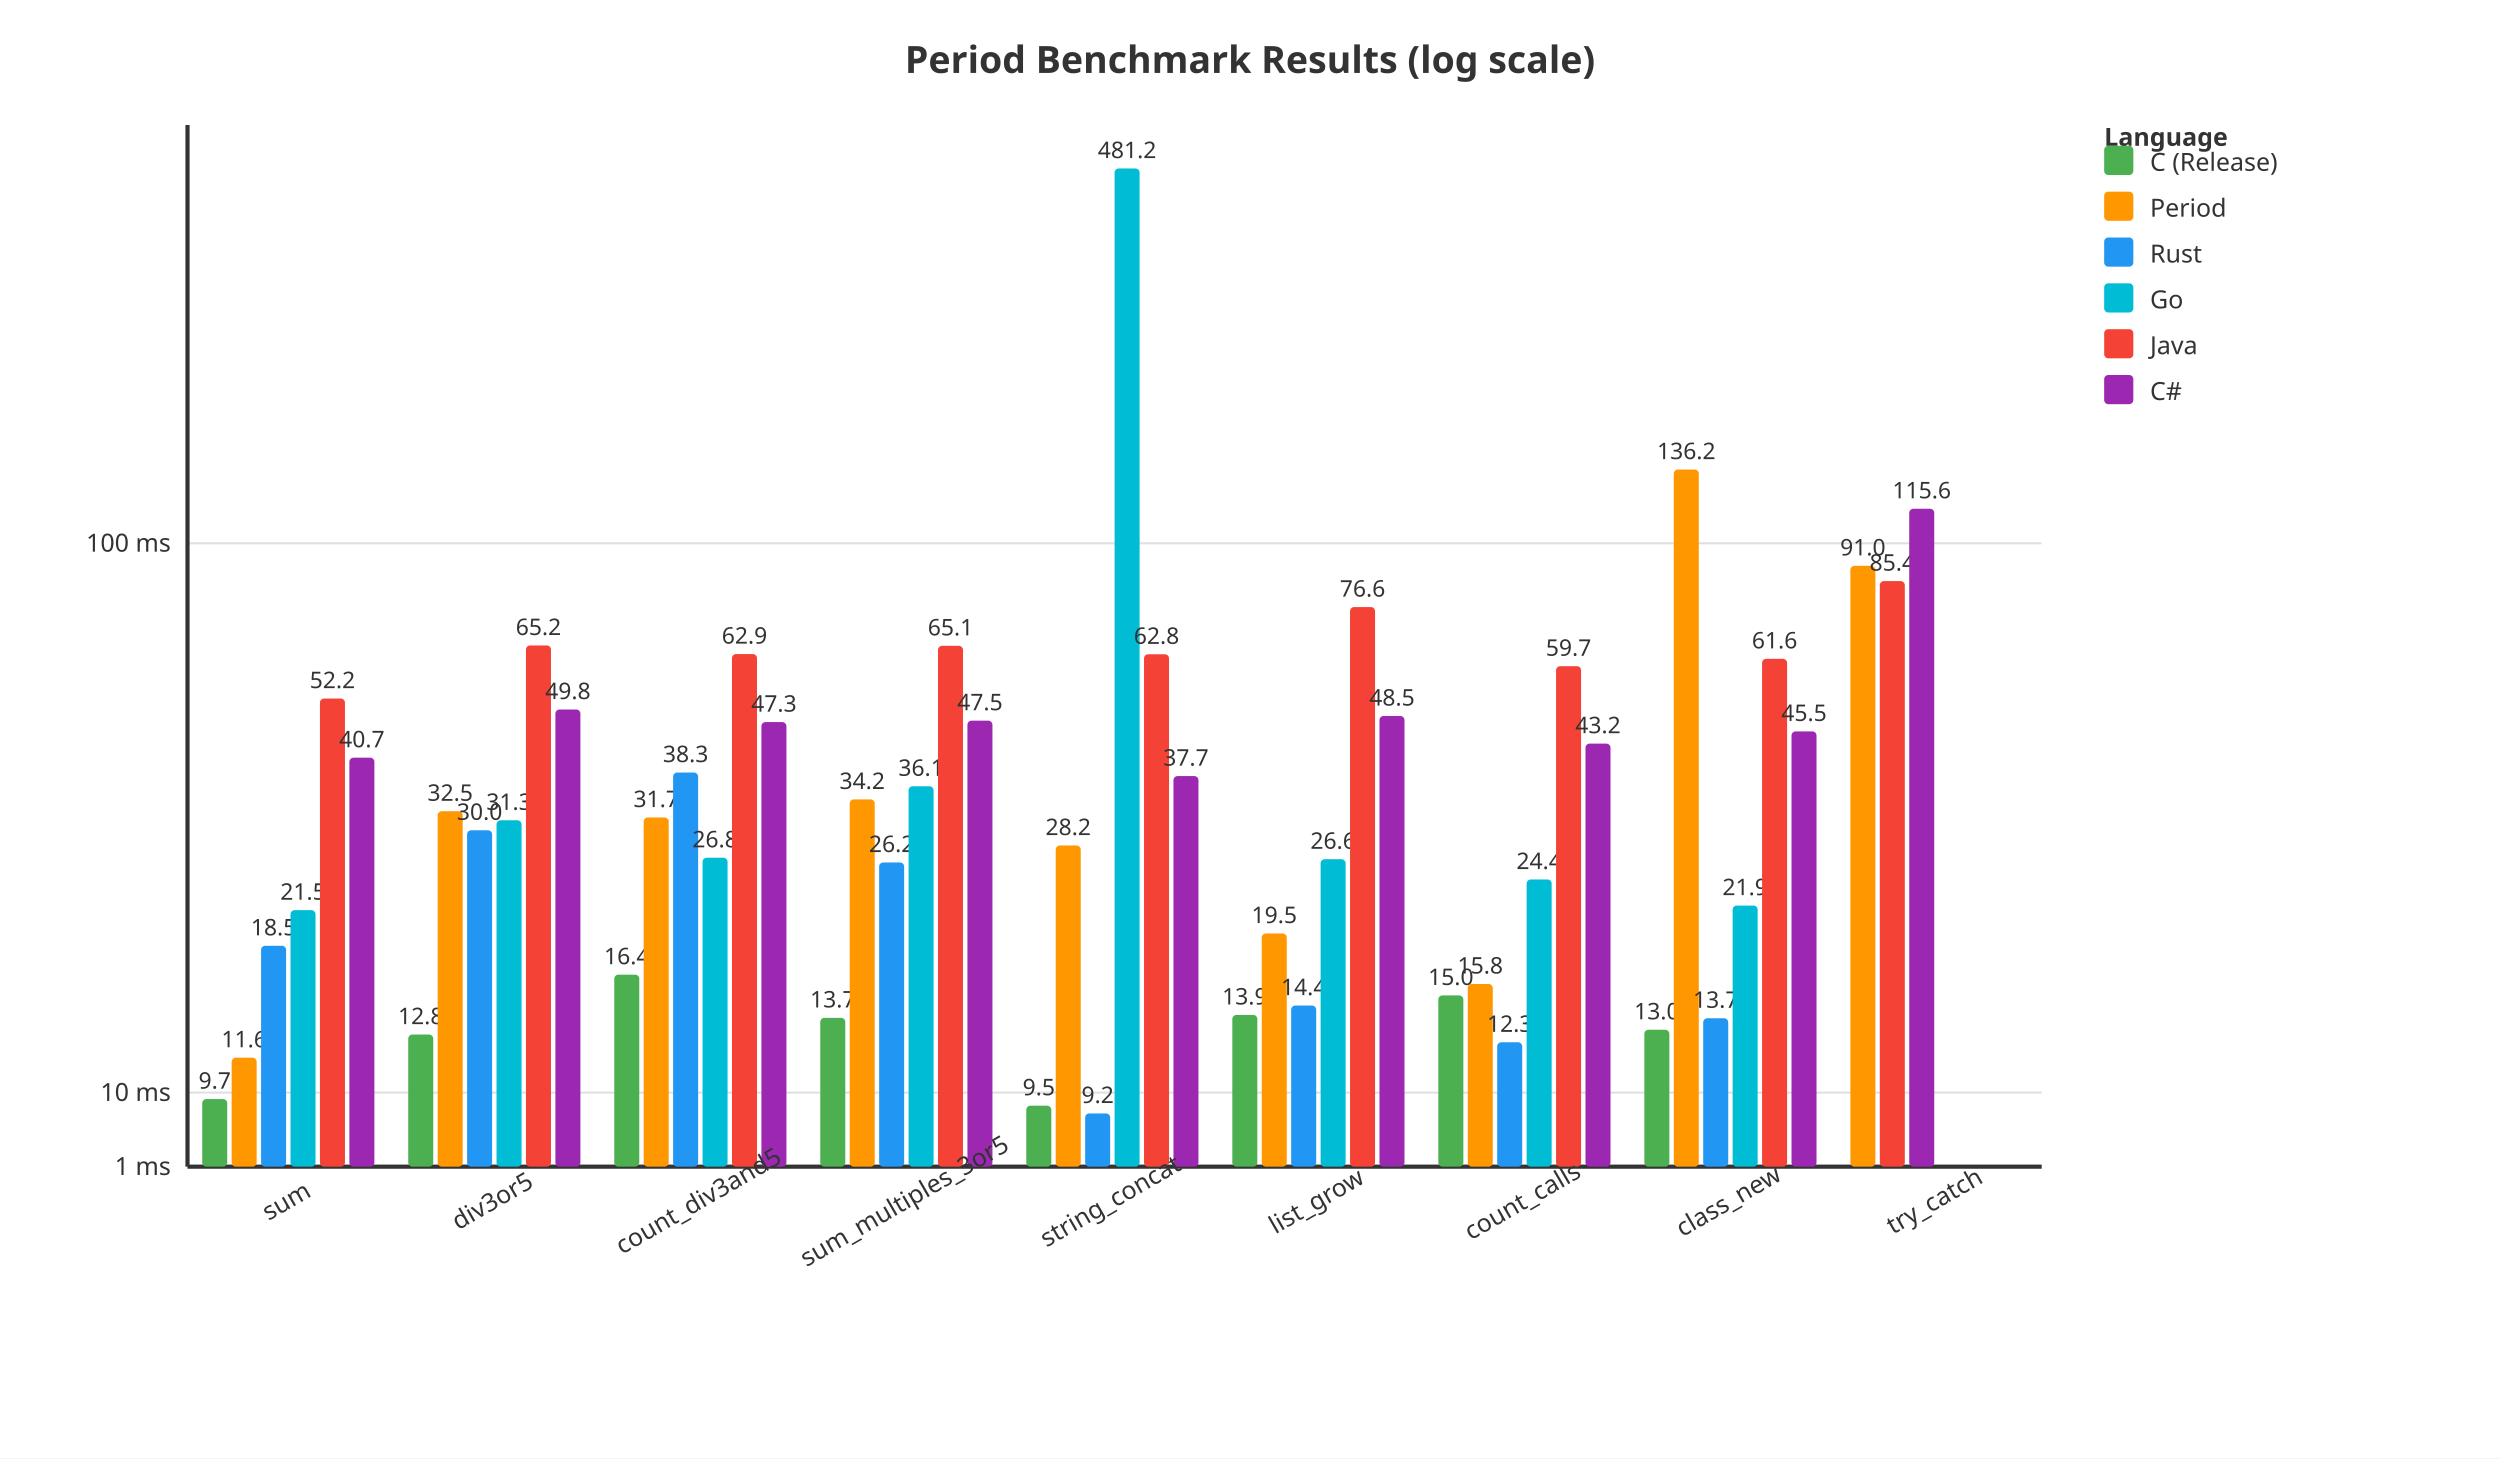
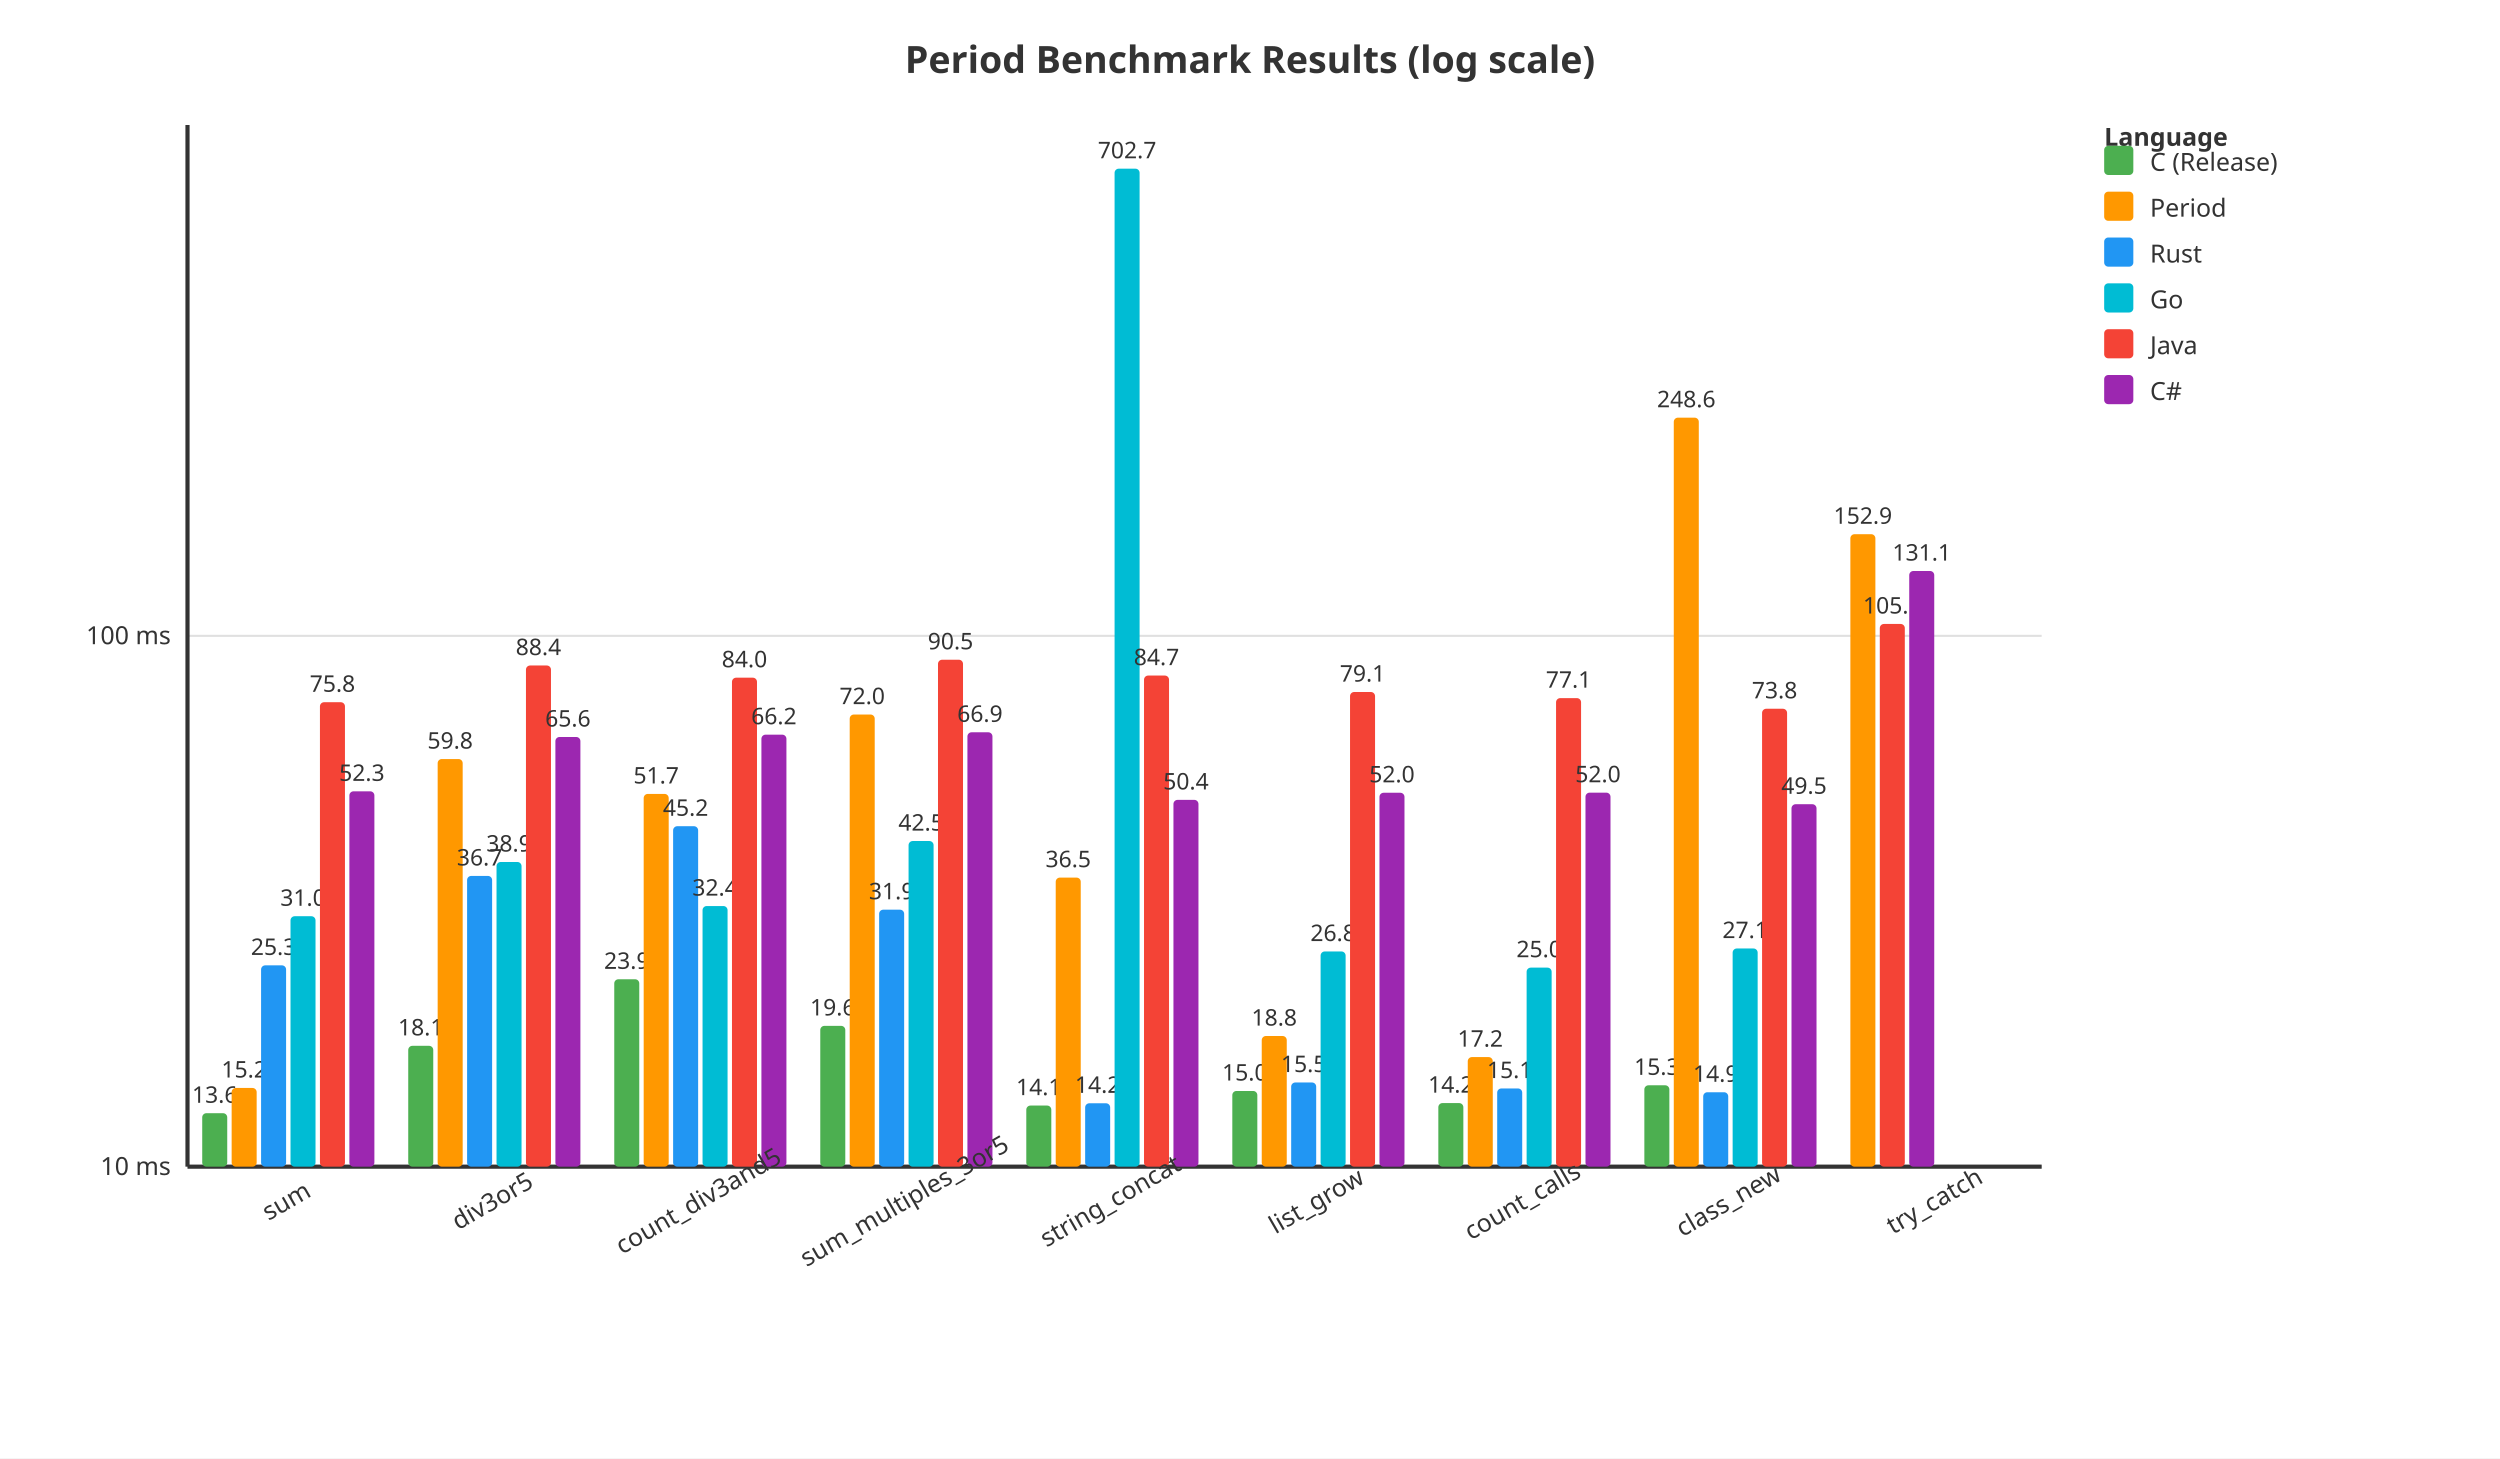
<svg xmlns="http://www.w3.org/2000/svg" width="1200" height="700" viewBox="0 0 1200 700">
  <style>
  text { font-family: sans-serif; font-size: 12px; fill: #333; }
  .title { font-size: 18px; font-weight: bold; }
  .axis { font-size: 12px; }
  .label { font-size: 11px; }
  .grid { stroke: #e0e0e0; stroke-width: 1; }
</style>
  <rect width="1200" height="700" fill="#ffffff" />
  <text x="600" y="35" text-anchor="middle" class="title">Period Benchmark Results (log scale)</text>
  <line x1="90" y1="560.0" x2="980" y2="560.0" class="grid" />
-   <text x="82" y="564.0" text-anchor="end" class="axis">1 ms</text>
-   <line x1="90" y1="524.454" x2="980" y2="524.454" class="grid" />
-   <text x="82" y="528.454" text-anchor="end" class="axis">10 ms</text>
-   <line x1="90" y1="260.786" x2="980" y2="260.786" class="grid" />
-   <text x="82" y="264.786" text-anchor="end" class="axis">100 ms</text>
+   <text x="82" y="564.0" text-anchor="end" class="axis">10 ms</text>
+   <line x1="90" y1="305.209" x2="980" y2="305.209" class="grid" />
+   <text x="82" y="309.209" text-anchor="end" class="axis">100 ms</text>
  <line x1="90" y1="60" x2="90" y2="560" stroke="#333" stroke-width="2" />
  <line x1="90" y1="560" x2="980" y2="560" stroke="#333" stroke-width="2" />
-   <rect x="97.063" y="527.552" width="12.008" height="32.448" fill="#4caf50" rx="2" />
-   <text x="103.067" y="522.552" text-anchor="middle" class="label">9.7</text>
-   <rect x="111.19" y="507.694" width="12.008" height="52.306" fill="#ff9800" rx="2" />
-   <text x="117.194" y="502.694" text-anchor="middle" class="label">11.6</text>
-   <rect x="125.317" y="453.973" width="12.008" height="106.027" fill="#2196f3" rx="2" />
-   <text x="131.321" y="448.973" text-anchor="middle" class="label">18.5</text>
-   <rect x="139.444" y="436.868" width="12.008" height="123.132" fill="#00bcd4" rx="2" />
-   <text x="145.448" y="431.868" text-anchor="middle" class="label">21.5</text>
-   <rect x="153.571" y="335.301" width="12.008" height="224.699" fill="#f44336" rx="2" />
-   <text x="159.575" y="330.301" text-anchor="middle" class="label">52.2</text>
-   <rect x="167.698" y="363.691" width="12.008" height="196.309" fill="#9c27b0" rx="2" />
-   <text x="173.702" y="358.691" text-anchor="middle" class="label">40.7</text>
-   <rect x="195.952" y="496.584" width="12.008" height="63.416" fill="#4caf50" rx="2" />
-   <text x="201.956" y="491.584" text-anchor="middle" class="label">12.8</text>
-   <rect x="210.079" y="389.388" width="12.008" height="170.612" fill="#ff9800" rx="2" />
-   <text x="216.083" y="384.388" text-anchor="middle" class="label">32.5</text>
-   <rect x="224.206" y="398.533" width="12.008" height="161.467" fill="#2196f3" rx="2" />
-   <text x="230.21" y="393.533" text-anchor="middle" class="label">30.0</text>
-   <rect x="238.333" y="393.742" width="12.008" height="166.258" fill="#00bcd4" rx="2" />
-   <text x="244.337" y="388.742" text-anchor="middle" class="label">31.3</text>
-   <rect x="252.46" y="309.809" width="12.008" height="250.191" fill="#f44336" rx="2" />
-   <text x="258.464" y="304.809" text-anchor="middle" class="label">65.2</text>
-   <rect x="266.587" y="340.561" width="12.008" height="219.439" fill="#9c27b0" rx="2" />
-   <text x="272.591" y="335.561" text-anchor="middle" class="label">49.8</text>
-   <rect x="294.841" y="467.831" width="12.008" height="92.169" fill="#4caf50" rx="2" />
-   <text x="300.845" y="462.831" text-anchor="middle" class="label">16.4</text>
-   <rect x="308.968" y="392.394" width="12.008" height="167.606" fill="#ff9800" rx="2" />
-   <text x="314.972" y="387.394" text-anchor="middle" class="label">31.7</text>
-   <rect x="323.095" y="370.81" width="12.008" height="189.19" fill="#2196f3" rx="2" />
-   <text x="329.099" y="365.81" text-anchor="middle" class="label">38.3</text>
-   <rect x="337.222" y="411.716" width="12.008" height="148.284" fill="#00bcd4" rx="2" />
-   <text x="343.226" y="406.716" text-anchor="middle" class="label">26.8</text>
-   <rect x="351.349" y="313.943" width="12.008" height="246.057" fill="#f44336" rx="2" />
-   <text x="357.353" y="308.943" text-anchor="middle" class="label">62.9</text>
-   <rect x="365.476" y="346.603" width="12.008" height="213.397" fill="#9c27b0" rx="2" />
-   <text x="371.48" y="341.603" text-anchor="middle" class="label">47.3</text>
-   <rect x="393.73" y="488.573" width="12.008" height="71.427" fill="#4caf50" rx="2" />
-   <text x="399.734" y="483.573" text-anchor="middle" class="label">13.7</text>
-   <rect x="407.857" y="383.713" width="12.008" height="176.287" fill="#ff9800" rx="2" />
-   <text x="413.861" y="378.713" text-anchor="middle" class="label">34.2</text>
-   <rect x="421.984" y="413.981" width="12.008" height="146.019" fill="#2196f3" rx="2" />
-   <text x="427.988" y="408.981" text-anchor="middle" class="label">26.2</text>
-   <rect x="436.111" y="377.404" width="12.008" height="182.596" fill="#00bcd4" rx="2" />
-   <text x="442.115" y="372.404" text-anchor="middle" class="label">36.1</text>
-   <rect x="450.238" y="309.994" width="12.008" height="250.006" fill="#f44336" rx="2" />
-   <text x="456.242" y="304.994" text-anchor="middle" class="label">65.1</text>
-   <rect x="464.365" y="345.917" width="12.008" height="214.083" fill="#9c27b0" rx="2" />
-   <text x="470.369" y="340.917" text-anchor="middle" class="label">47.5</text>
-   <rect x="492.619" y="530.732" width="12.008" height="29.268" fill="#4caf50" rx="2" />
-   <text x="498.623" y="525.732" text-anchor="middle" class="label">9.5</text>
-   <rect x="506.746" y="405.832" width="12.008" height="154.168" fill="#ff9800" rx="2" />
-   <text x="512.75" y="400.832" text-anchor="middle" class="label">28.2</text>
-   <rect x="520.873" y="534.448" width="12.008" height="25.552" fill="#2196f3" rx="2" />
-   <text x="526.877" y="529.448" text-anchor="middle" class="label">9.2</text>
-   <rect x="535.0" y="80.878" width="12.008" height="479.122" fill="#00bcd4" rx="2" />
-   <text x="541.004" y="75.878" text-anchor="middle" class="label">481.2</text>
-   <rect x="549.127" y="314.056" width="12.008" height="245.944" fill="#f44336" rx="2" />
-   <text x="555.131" y="309.056" text-anchor="middle" class="label">62.8</text>
-   <rect x="563.254" y="372.512" width="12.008" height="187.488" fill="#9c27b0" rx="2" />
-   <text x="569.258" y="367.512" text-anchor="middle" class="label">37.7</text>
-   <rect x="591.508" y="487.155" width="12.008" height="72.845" fill="#4caf50" rx="2" />
-   <text x="597.512" y="482.155" text-anchor="middle" class="label">13.9</text>
-   <rect x="605.635" y="448.074" width="12.008" height="111.926" fill="#ff9800" rx="2" />
-   <text x="611.639" y="443.074" text-anchor="middle" class="label">19.5</text>
-   <rect x="619.762" y="482.665" width="12.008" height="77.335" fill="#2196f3" rx="2" />
-   <text x="625.766" y="477.665" text-anchor="middle" class="label">14.4</text>
-   <rect x="633.889" y="412.424" width="12.008" height="147.576" fill="#00bcd4" rx="2" />
-   <text x="639.893" y="407.424" text-anchor="middle" class="label">26.6</text>
-   <rect x="648.016" y="291.378" width="12.008" height="268.622" fill="#f44336" rx="2" />
-   <text x="654.02" y="286.378" text-anchor="middle" class="label">76.6</text>
-   <rect x="662.143" y="343.678" width="12.008" height="216.322" fill="#9c27b0" rx="2" />
-   <text x="668.147" y="338.678" text-anchor="middle" class="label">48.5</text>
-   <rect x="690.397" y="477.806" width="12.008" height="82.194" fill="#4caf50" rx="2" />
-   <text x="696.401" y="472.806" text-anchor="middle" class="label">15.0</text>
-   <rect x="704.524" y="472.305" width="12.008" height="87.695" fill="#ff9800" rx="2" />
-   <text x="710.528" y="467.305" text-anchor="middle" class="label">15.8</text>
-   <rect x="718.651" y="500.29" width="12.008" height="59.71" fill="#2196f3" rx="2" />
-   <text x="724.655" y="495.29" text-anchor="middle" class="label">12.3</text>
-   <rect x="732.778" y="422.147" width="12.008" height="137.853" fill="#00bcd4" rx="2" />
-   <text x="738.782" y="417.147" text-anchor="middle" class="label">24.4</text>
-   <rect x="746.905" y="319.771" width="12.008" height="240.229" fill="#f44336" rx="2" />
-   <text x="752.909" y="314.771" text-anchor="middle" class="label">59.7</text>
-   <rect x="761.032" y="356.937" width="12.008" height="203.063" fill="#9c27b0" rx="2" />
-   <text x="767.036" y="351.937" text-anchor="middle" class="label">43.2</text>
-   <rect x="789.286" y="494.282" width="12.008" height="65.718" fill="#4caf50" rx="2" />
-   <text x="795.29" y="489.282" text-anchor="middle" class="label">13.0</text>
-   <rect x="803.413" y="225.372" width="12.008" height="334.628" fill="#ff9800" rx="2" />
-   <text x="809.417" y="220.372" text-anchor="middle" class="label">136.2</text>
-   <rect x="817.54" y="488.753" width="12.008" height="71.247" fill="#2196f3" rx="2" />
-   <text x="823.544" y="483.753" text-anchor="middle" class="label">13.7</text>
-   <rect x="831.667" y="434.673" width="12.008" height="125.327" fill="#00bcd4" rx="2" />
-   <text x="837.671" y="429.673" text-anchor="middle" class="label">21.9</text>
-   <rect x="845.794" y="316.239" width="12.008" height="243.761" fill="#f44336" rx="2" />
-   <text x="851.798" y="311.239" text-anchor="middle" class="label">61.6</text>
-   <rect x="859.921" y="351.07" width="12.008" height="208.93" fill="#9c27b0" rx="2" />
-   <text x="865.925" y="346.07" text-anchor="middle" class="label">45.5</text>
-   <rect x="888.175" y="271.596" width="12.008" height="288.404" fill="#ff9800" rx="2" />
-   <text x="894.179" y="266.596" text-anchor="middle" class="label">91.0</text>
-   <rect x="902.302" y="278.918" width="12.008" height="281.082" fill="#f44336" rx="2" />
-   <text x="908.306" y="273.918" text-anchor="middle" class="label">85.4</text>
-   <rect x="916.429" y="244.206" width="12.008" height="315.794" fill="#9c27b0" rx="2" />
-   <text x="922.433" y="239.206" text-anchor="middle" class="label">115.6</text>
+   <rect x="97.063" y="534.336" width="12.008" height="25.664" fill="#4caf50" rx="2" />
+   <text x="103.067" y="529.336" text-anchor="middle" class="label">13.6</text>
+   <rect x="111.19" y="522.221" width="12.008" height="37.779" fill="#ff9800" rx="2" />
+   <text x="117.194" y="517.221" text-anchor="middle" class="label">15.2</text>
+   <rect x="125.317" y="463.367" width="12.008" height="96.633" fill="#2196f3" rx="2" />
+   <text x="131.321" y="458.367" text-anchor="middle" class="label">25.3</text>
+   <rect x="139.444" y="439.788" width="12.008" height="120.212" fill="#00bcd4" rx="2" />
+   <text x="145.448" y="434.788" text-anchor="middle" class="label">31.0</text>
+   <rect x="153.571" y="337.064" width="12.008" height="222.936" fill="#f44336" rx="2" />
+   <text x="159.575" y="332.064" text-anchor="middle" class="label">75.8</text>
+   <rect x="167.698" y="379.831" width="12.008" height="180.169" fill="#9c27b0" rx="2" />
+   <text x="173.702" y="374.831" text-anchor="middle" class="label">52.3</text>
+   <rect x="195.952" y="501.994" width="12.008" height="58.006" fill="#4caf50" rx="2" />
+   <text x="201.956" y="496.994" text-anchor="middle" class="label">18.1</text>
+   <rect x="210.079" y="364.337" width="12.008" height="195.663" fill="#ff9800" rx="2" />
+   <text x="216.083" y="359.337" text-anchor="middle" class="label">59.8</text>
+   <rect x="224.206" y="420.442" width="12.008" height="139.558" fill="#2196f3" rx="2" />
+   <text x="230.21" y="415.442" text-anchor="middle" class="label">36.7</text>
+   <rect x="238.333" y="413.754" width="12.008" height="146.246" fill="#00bcd4" rx="2" />
+   <text x="244.337" y="408.754" text-anchor="middle" class="label">38.9</text>
+   <rect x="252.46" y="319.438" width="12.008" height="240.562" fill="#f44336" rx="2" />
+   <text x="258.464" y="314.438" text-anchor="middle" class="label">88.4</text>
+   <rect x="266.587" y="353.755" width="12.008" height="206.245" fill="#9c27b0" rx="2" />
+   <text x="272.591" y="348.755" text-anchor="middle" class="label">65.6</text>
+   <rect x="294.841" y="470.043" width="12.008" height="89.957" fill="#4caf50" rx="2" />
+   <text x="300.845" y="465.043" text-anchor="middle" class="label">23.9</text>
+   <rect x="308.968" y="381.075" width="12.008" height="178.925" fill="#ff9800" rx="2" />
+   <text x="314.972" y="376.075" text-anchor="middle" class="label">51.7</text>
+   <rect x="323.095" y="396.582" width="12.008" height="163.418" fill="#2196f3" rx="2" />
+   <text x="329.099" y="391.582" text-anchor="middle" class="label">45.2</text>
+   <rect x="337.222" y="434.901" width="12.008" height="125.099" fill="#00bcd4" rx="2" />
+   <text x="343.226" y="429.901" text-anchor="middle" class="label">32.4</text>
+   <rect x="351.349" y="325.29" width="12.008" height="234.71" fill="#f44336" rx="2" />
+   <text x="357.353" y="320.29" text-anchor="middle" class="label">84.0</text>
+   <rect x="365.476" y="352.637" width="12.008" height="207.363" fill="#9c27b0" rx="2" />
+   <text x="371.48" y="347.637" text-anchor="middle" class="label">66.2</text>
+   <rect x="393.73" y="492.412" width="12.008" height="67.588" fill="#4caf50" rx="2" />
+   <text x="399.734" y="487.412" text-anchor="middle" class="label">19.6</text>
+   <rect x="407.857" y="342.974" width="12.008" height="217.026" fill="#ff9800" rx="2" />
+   <text x="413.861" y="337.974" text-anchor="middle" class="label">72.0</text>
+   <rect x="421.984" y="436.644" width="12.008" height="123.356" fill="#2196f3" rx="2" />
+   <text x="427.988" y="431.644" text-anchor="middle" class="label">31.9</text>
+   <rect x="436.111" y="403.693" width="12.008" height="156.307" fill="#00bcd4" rx="2" />
+   <text x="442.115" y="398.693" text-anchor="middle" class="label">42.5</text>
+   <rect x="450.238" y="316.669" width="12.008" height="243.331" fill="#f44336" rx="2" />
+   <text x="456.242" y="311.669" text-anchor="middle" class="label">90.5</text>
+   <rect x="464.365" y="351.495" width="12.008" height="208.505" fill="#9c27b0" rx="2" />
+   <text x="470.369" y="346.495" text-anchor="middle" class="label">66.9</text>
+   <rect x="492.619" y="530.668" width="12.008" height="29.332" fill="#4caf50" rx="2" />
+   <text x="498.623" y="525.668" text-anchor="middle" class="label">14.1</text>
+   <rect x="506.746" y="421.248" width="12.008" height="138.752" fill="#ff9800" rx="2" />
+   <text x="512.75" y="416.248" text-anchor="middle" class="label">36.5</text>
+   <rect x="520.873" y="529.573" width="12.008" height="30.427" fill="#2196f3" rx="2" />
+   <text x="526.877" y="524.573" text-anchor="middle" class="label">14.2</text>
+   <rect x="535.0" y="80.969" width="12.008" height="479.031" fill="#00bcd4" rx="2" />
+   <text x="541.004" y="75.969" text-anchor="middle" class="label">702.7</text>
+   <rect x="549.127" y="324.269" width="12.008" height="235.731" fill="#f44336" rx="2" />
+   <text x="555.131" y="319.269" text-anchor="middle" class="label">84.7</text>
+   <rect x="563.254" y="383.937" width="12.008" height="176.063" fill="#9c27b0" rx="2" />
+   <text x="569.258" y="378.937" text-anchor="middle" class="label">50.4</text>
+   <rect x="591.508" y="523.666" width="12.008" height="36.334" fill="#4caf50" rx="2" />
+   <text x="597.512" y="518.666" text-anchor="middle" class="label">15.0</text>
+   <rect x="605.635" y="497.284" width="12.008" height="62.716" fill="#ff9800" rx="2" />
+   <text x="611.639" y="492.284" text-anchor="middle" class="label">18.8</text>
+   <rect x="619.762" y="519.592" width="12.008" height="40.408" fill="#2196f3" rx="2" />
+   <text x="625.766" y="514.592" text-anchor="middle" class="label">15.5</text>
+   <rect x="633.889" y="456.702" width="12.008" height="103.298" fill="#00bcd4" rx="2" />
+   <text x="639.893" y="451.702" text-anchor="middle" class="label">26.8</text>
+   <rect x="648.016" y="332.16" width="12.008" height="227.84" fill="#f44336" rx="2" />
+   <text x="654.02" y="327.16" text-anchor="middle" class="label">79.1</text>
+   <rect x="662.143" y="380.523" width="12.008" height="179.477" fill="#9c27b0" rx="2" />
+   <text x="668.147" y="375.523" text-anchor="middle" class="label">52.0</text>
+   <rect x="690.397" y="529.476" width="12.008" height="30.524" fill="#4caf50" rx="2" />
+   <text x="696.401" y="524.476" text-anchor="middle" class="label">14.2</text>
+   <rect x="704.524" y="507.403" width="12.008" height="52.597" fill="#ff9800" rx="2" />
+   <text x="710.528" y="502.403" text-anchor="middle" class="label">17.2</text>
+   <rect x="718.651" y="522.465" width="12.008" height="37.535" fill="#2196f3" rx="2" />
+   <text x="724.655" y="517.465" text-anchor="middle" class="label">15.1</text>
+   <rect x="732.778" y="464.463" width="12.008" height="95.537" fill="#00bcd4" rx="2" />
+   <text x="738.782" y="459.463" text-anchor="middle" class="label">25.0</text>
+   <rect x="746.905" y="335.096" width="12.008" height="224.904" fill="#f44336" rx="2" />
+   <text x="752.909" y="330.096" text-anchor="middle" class="label">77.1</text>
+   <rect x="761.032" y="380.474" width="12.008" height="179.526" fill="#9c27b0" rx="2" />
+   <text x="767.036" y="375.474" text-anchor="middle" class="label">52.0</text>
+   <rect x="789.286" y="520.939" width="12.008" height="39.061" fill="#4caf50" rx="2" />
+   <text x="795.29" y="515.939" text-anchor="middle" class="label">15.3</text>
+   <rect x="803.413" y="200.476" width="12.008" height="359.524" fill="#ff9800" rx="2" />
+   <text x="809.417" y="195.476" text-anchor="middle" class="label">248.6</text>
+   <rect x="817.54" y="524.275" width="12.008" height="35.725" fill="#2196f3" rx="2" />
+   <text x="823.544" y="519.275" text-anchor="middle" class="label">14.9</text>
+   <rect x="831.667" y="455.275" width="12.008" height="104.725" fill="#00bcd4" rx="2" />
+   <text x="837.671" y="450.275" text-anchor="middle" class="label">27.1</text>
+   <rect x="845.794" y="340.204" width="12.008" height="219.796" fill="#f44336" rx="2" />
+   <text x="851.798" y="335.204" text-anchor="middle" class="label">73.8</text>
+   <rect x="859.921" y="386.023" width="12.008" height="173.977" fill="#9c27b0" rx="2" />
+   <text x="865.925" y="381.023" text-anchor="middle" class="label">49.5</text>
+   <rect x="888.175" y="256.411" width="12.008" height="303.589" fill="#ff9800" rx="2" />
+   <text x="894.179" y="251.411" text-anchor="middle" class="label">152.9</text>
+   <rect x="902.302" y="299.5" width="12.008" height="260.5" fill="#f44336" rx="2" />
+   <text x="908.306" y="294.5" text-anchor="middle" class="label">105.1</text>
+   <rect x="916.429" y="274.076" width="12.008" height="285.924" fill="#9c27b0" rx="2" />
+   <text x="922.433" y="269.076" text-anchor="middle" class="label">131.1</text>
  <text x="139.444" y="580" text-anchor="middle" transform="rotate(-30 139.4444 580)" class="axis">sum</text>
  <text x="238.333" y="580" text-anchor="middle" transform="rotate(-30 238.3333 580)" class="axis">div3or5</text>
  <text x="337.222" y="580" text-anchor="middle" transform="rotate(-30 337.2222 580)" class="axis">count_div3and5</text>
  <text x="436.111" y="580" text-anchor="middle" transform="rotate(-30 436.1111 580)" class="axis">sum_multiples_3or5</text>
  <text x="535.0" y="580" text-anchor="middle" transform="rotate(-30 535.0 580)" class="axis">string_concat</text>
  <text x="633.889" y="580" text-anchor="middle" transform="rotate(-30 633.8889 580)" class="axis">list_grow</text>
  <text x="732.778" y="580" text-anchor="middle" transform="rotate(-30 732.7778 580)" class="axis">count_calls</text>
  <text x="831.667" y="580" text-anchor="middle" transform="rotate(-30 831.6667 580)" class="axis">class_new</text>
  <text x="930.556" y="580" text-anchor="middle" transform="rotate(-30 930.5556 580)" class="axis">try_catch</text>
  <text x="1010" y="70" class="axis" font-weight="bold">Language</text>
  <rect x="1010" y="70" width="14" height="14" fill="#4caf50" rx="2" />
  <text x="1032" y="82" class="axis">C (Release)</text>
  <rect x="1010" y="92" width="14" height="14" fill="#ff9800" rx="2" />
  <text x="1032" y="104" class="axis">Period</text>
  <rect x="1010" y="114" width="14" height="14" fill="#2196f3" rx="2" />
  <text x="1032" y="126" class="axis">Rust</text>
  <rect x="1010" y="136" width="14" height="14" fill="#00bcd4" rx="2" />
  <text x="1032" y="148" class="axis">Go</text>
  <rect x="1010" y="158" width="14" height="14" fill="#f44336" rx="2" />
  <text x="1032" y="170" class="axis">Java</text>
  <rect x="1010" y="180" width="14" height="14" fill="#9c27b0" rx="2" />
  <text x="1032" y="192" class="axis">C#</text>
</svg>
